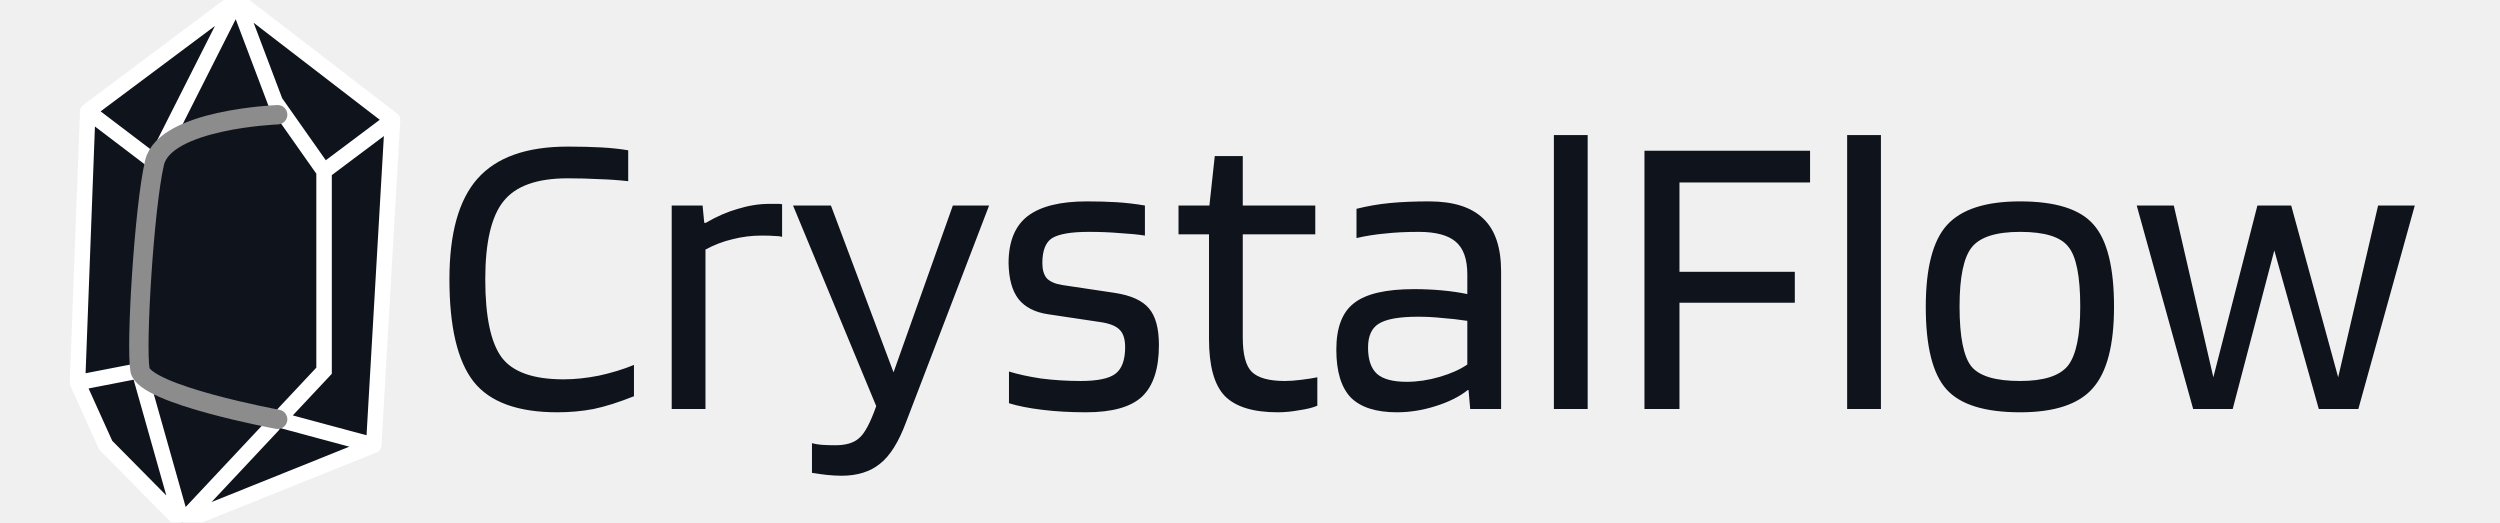
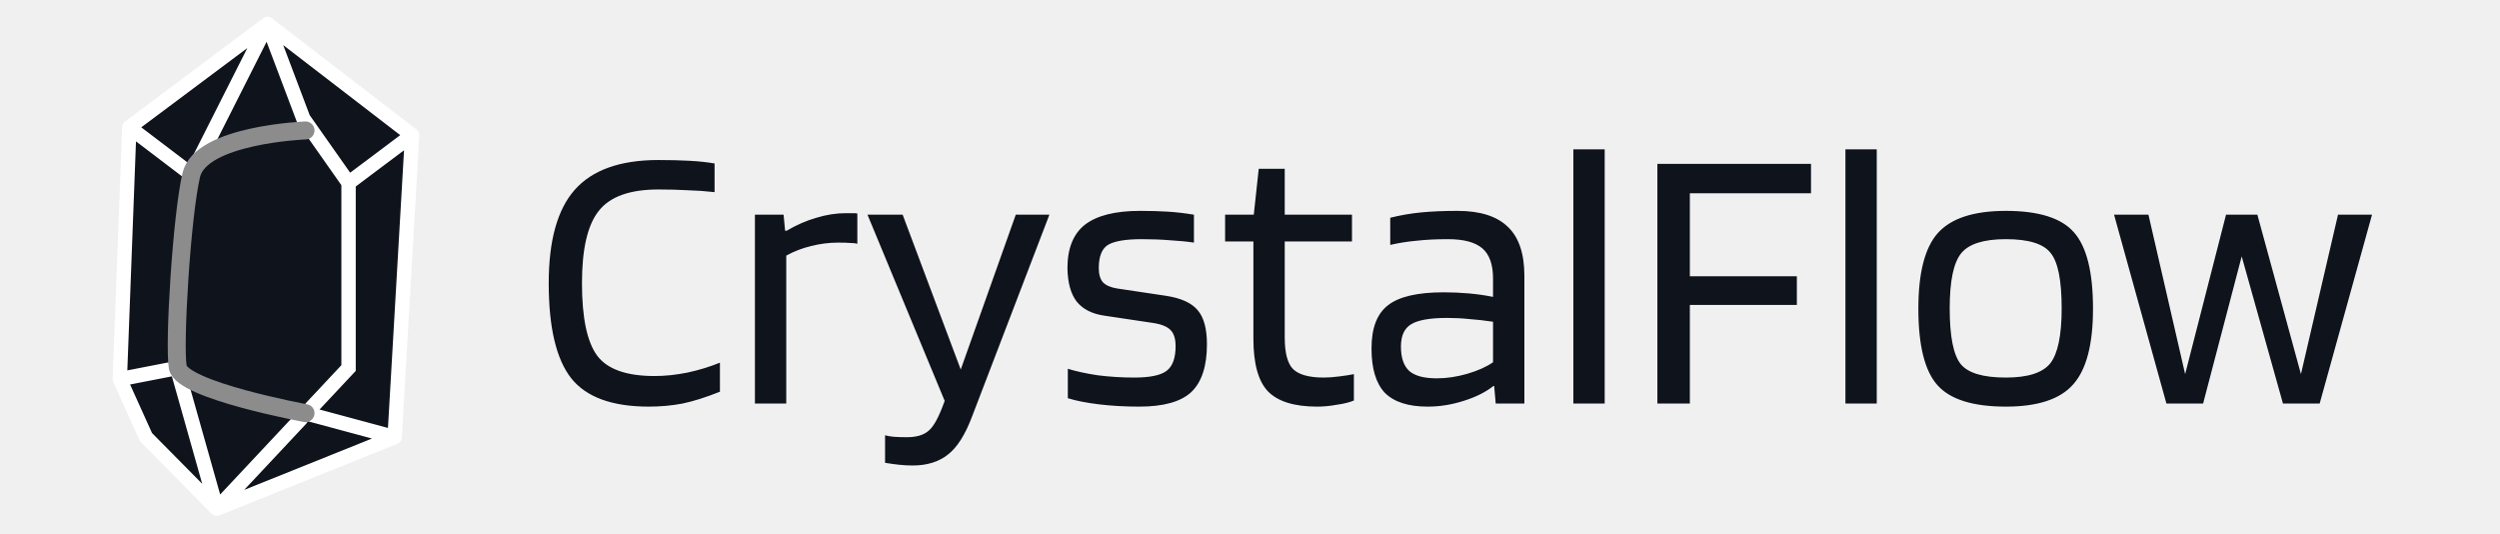
- <svg xmlns="http://www.w3.org/2000/svg" width="1936" height="405" viewBox="0 0 1936 405" fill="none">
-   <g clip-path="url(#clip0_48_24)">
-     <path d="M67.957 86.196L60 296.38L81.88 344.783L140.891 404.456L289.413 344.783L304 92.826L250.957 132.609L213.163 78.902L183.326 0L67.957 86.196Z" fill="#0F131C" />
-     <path d="M250.957 132.609L304 92.826L183.326 0L213.163 78.902L250.957 132.609Z" fill="#0F131C" />
-     <path d="M117.685 123.989L67.957 86.196M67.957 86.196L60 296.38M67.957 86.196L183.326 0M60 296.38L102.435 288.129M60 296.38L81.88 344.783L140.891 404.456M211.174 329.517L140.891 404.456M140.891 404.456L109.238 292.402M140.891 404.456L289.413 344.783M215.512 324.891L289.413 344.783M219.793 320.326L250.957 287.098V132.609M250.957 132.609L304 92.826M250.957 132.609L213.163 78.902L183.326 0M304 92.826L289.413 344.783M304 92.826L183.326 0M183.326 0L123.024 119.348" stroke="white" stroke-width="12" stroke-linecap="round" />
-     <path d="M215.024 324.72C215.024 324.72 111.717 305.663 108.402 286.435C105.087 267.207 111.717 159.794 119.674 125.978C127.63 92.163 215.024 88.848 215.024 88.848" stroke="#8C8C8C" stroke-width="15" stroke-linecap="round" />
-     <path d="M436.399 293.76C445.118 293.76 454.263 292.803 463.833 290.889C473.616 288.763 482.654 285.998 490.948 282.595V306.839C479.251 311.518 468.831 314.814 459.686 316.728C450.754 318.43 441.397 319.28 431.614 319.28C400.99 319.28 379.404 311.412 366.857 295.674C354.31 279.724 348.036 253.247 348.036 216.243C348.036 180.728 355.267 154.783 369.728 138.407C384.402 121.819 407.689 113.525 439.589 113.525C449.372 113.525 458.091 113.738 465.747 114.163C473.403 114.589 480.315 115.333 486.482 116.396V140.321C479.039 139.471 471.489 138.939 463.833 138.726C456.39 138.301 448.308 138.088 439.589 138.088C415.77 138.088 399.182 144.043 389.825 155.952C380.468 167.649 375.789 187.746 375.789 216.243C375.789 245.166 380.042 265.369 388.549 276.853C397.056 288.125 413.006 293.76 436.399 293.76ZM546.319 316.728H520.161V159.142H544.086L545.362 172.54H546.638C554.932 167.649 563.226 164.034 571.52 161.694C579.814 159.142 588.002 157.866 596.083 157.866C599.486 157.866 601.719 157.866 602.782 157.866C604.058 157.866 605.015 157.973 605.653 158.185V183.386C604.165 182.961 602.251 182.748 599.911 182.748C597.785 182.536 594.382 182.429 589.703 182.429C582.047 182.429 574.498 183.386 567.054 185.3C559.824 187.002 552.912 189.66 546.319 193.275V316.728ZM646.976 344.8C655.058 344.8 661.119 342.993 665.159 339.377C669.413 335.975 673.879 327.681 678.557 314.495L614.119 159.142H643.467L691.955 288.337L737.891 159.142H765.963L701.525 327.255C695.783 342.567 689.084 353.201 681.428 359.155C673.772 365.323 663.883 368.406 651.761 368.406C648.146 368.406 644.318 368.194 640.277 367.768C636.449 367.343 632.621 366.811 628.793 366.173V343.205C631.133 343.843 633.685 344.269 636.449 344.481C639.427 344.694 642.936 344.8 646.976 344.8ZM843.236 179.558C829.625 179.558 820.162 181.153 814.845 184.343C809.741 187.533 807.189 194.02 807.189 203.802C807.189 208.906 808.359 212.841 810.698 215.605C813.25 218.157 817.184 219.859 822.501 220.709L863.014 226.77C875.774 228.684 884.706 232.725 889.81 238.892C894.914 244.847 897.466 254.311 897.466 267.283C897.466 285.573 893.106 298.864 884.387 307.158C875.668 315.24 861.206 319.28 841.003 319.28C828.881 319.28 817.61 318.642 807.189 317.366C796.768 316.09 788.155 314.389 781.35 312.262V287.699C788.155 289.826 796.449 291.634 806.232 293.122C816.227 294.398 826.435 295.036 836.856 295.036C850.041 295.036 859.08 293.122 863.971 289.294C868.862 285.466 871.308 278.661 871.308 268.878C871.308 262.711 869.926 258.245 867.161 255.48C864.396 252.503 859.399 250.483 852.168 249.419L811.655 243.358C801.447 241.87 793.791 237.935 788.687 231.555C783.796 225.175 781.244 215.924 781.031 203.802C781.031 187.214 785.922 175.092 795.705 167.436C805.7 159.78 821.012 155.952 841.641 155.952C850.148 155.952 857.804 156.165 864.609 156.59C871.627 157.016 878.964 157.866 886.62 159.142V182.429C881.091 181.579 874.604 180.941 867.161 180.515C859.718 179.877 851.743 179.558 843.236 179.558ZM1020.14 292.165V314.176C1016.74 315.665 1012.06 316.835 1006.11 317.685C1000.37 318.749 994.837 319.28 989.52 319.28C970.38 319.28 956.663 315.027 948.369 306.52C940.288 298.014 936.247 283.34 936.247 262.498V181.472H912.641V159.142H936.566L940.713 120.862H962.405V159.142H1018.55V181.472H962.405V261.541C962.405 274.514 964.744 283.34 969.423 288.018C974.314 292.697 982.821 295.036 994.943 295.036C998.771 295.036 1003.13 294.717 1008.02 294.079C1013.13 293.441 1017.17 292.803 1020.14 292.165ZM1081.74 319.28C1065.58 319.28 1053.67 315.452 1046.01 307.796C1038.57 299.928 1034.85 287.593 1034.85 270.792C1034.85 253.779 1039.42 241.763 1048.56 234.745C1057.71 227.515 1073.23 223.899 1095.14 223.899C1102.37 223.899 1109.49 224.218 1116.51 224.856C1123.53 225.494 1130.12 226.451 1136.29 227.727V212.415C1136.29 200.719 1133.31 192.318 1127.36 187.214C1121.4 182.11 1111.83 179.558 1098.65 179.558C1088.87 179.558 1080.25 179.984 1072.81 180.834C1065.37 181.472 1057.92 182.642 1050.48 184.343V161.694C1058.99 159.568 1067.6 158.079 1076.32 157.228C1085.25 156.378 1095.35 155.952 1106.62 155.952C1125.55 155.952 1139.59 160.418 1148.73 169.35C1157.88 178.07 1162.45 191.68 1162.45 210.182V316.728H1138.52L1137.25 302.054H1136.61C1130.23 307.158 1121.93 311.305 1111.73 314.495C1101.73 317.685 1091.74 319.28 1081.74 319.28ZM1098.01 245.272C1083.55 245.272 1073.45 247.08 1067.7 250.695C1062.18 254.098 1059.41 260.265 1059.41 269.197C1059.41 278.555 1061.75 285.36 1066.43 289.613C1071.11 293.654 1078.76 295.674 1089.4 295.674C1097.69 295.674 1106.2 294.398 1114.92 291.846C1123.64 289.294 1130.76 286.104 1136.29 282.276V248.462C1129.27 247.399 1122.68 246.655 1116.51 246.229C1110.56 245.591 1104.39 245.272 1098.01 245.272ZM1229.49 104.593V316.728H1203.33V104.593H1229.49ZM1300.58 234.426V316.728H1273.47V116.715H1401.71V141.278H1300.58V210.501H1389.9V234.426H1300.58ZM1456.59 104.593V316.728H1430.43V104.593H1456.59ZM1637.1 237.616C1637.1 267.39 1631.57 288.444 1620.51 300.778C1609.67 313.113 1590.95 319.28 1564.37 319.28C1536.94 319.28 1517.9 313.326 1507.27 301.416C1496.64 289.507 1491.32 268.24 1491.32 237.616C1491.32 207.63 1496.74 186.576 1507.59 174.454C1518.65 162.12 1537.57 155.952 1564.37 155.952C1591.8 155.952 1610.73 161.907 1621.15 173.816C1631.79 185.726 1637.1 206.992 1637.1 237.616ZM1517.48 237.297C1517.48 260.691 1520.56 276.215 1526.73 283.871C1532.9 291.315 1545.44 295.036 1564.37 295.036C1582.66 295.036 1594.99 291.102 1601.37 283.233C1607.75 275.152 1610.94 259.84 1610.94 237.297C1610.94 213.904 1607.86 198.486 1601.69 191.042C1595.74 183.386 1583.3 179.558 1564.37 179.558C1545.87 179.558 1533.43 183.493 1527.05 191.361C1520.67 199.23 1517.48 214.542 1517.48 237.297ZM1841.61 159.142H1870L1826.3 316.728H1795.67L1761.22 193.913L1729 316.728H1698.38L1654.67 159.142H1683.38L1714.01 292.165L1748.14 159.142H1774.3L1810.67 292.165L1841.61 159.142Z" fill="#0F131C" />
-   </g>
-   <defs>
-     <clipPath id="clip0_48_24">
-       <rect width="1936" height="404.457" fill="white" />
-     </clipPath>
-   </defs>
+ <svg xmlns="http://www.w3.org/2000/svg" width="2086" height="445" viewBox="0 0 2086 445" fill="none">
+   <path d="M107.957 106.196L100 316.38L121.88 364.783L180.891 424.457L329.413 364.783L344 112.826L290.957 152.609L253.163 98.902L223.326 20L107.957 106.196Z" fill="#0F131C" />
+   <path d="M290.957 152.609L344 112.826L223.326 20L253.163 98.902L290.957 152.609Z" fill="#0F131C" />
+   <path d="M157.685 143.989L107.957 106.196M107.957 106.196L100 316.38M107.957 106.196L223.326 20M100 316.38L142.435 308.129M100 316.38L121.88 364.783L180.891 424.456M251.174 349.517L180.891 424.456M180.891 424.456L149.238 312.402M180.891 424.456L329.413 364.783M255.512 344.891L329.413 364.783M259.793 340.326L290.957 307.098V152.609M290.957 152.609L344 112.826M290.957 152.609L253.163 98.902L223.326 20M344 112.826L329.413 364.783M344 112.826L223.326 20M223.326 20L163.024 139.348" stroke="white" stroke-width="12" stroke-linecap="round" />
+   <path d="M255.024 344.72C255.024 344.72 151.717 325.663 148.402 306.435C145.087 287.207 151.717 179.794 159.674 145.978C167.63 112.163 255.024 108.848 255.024 108.848" stroke="#8C8C8C" stroke-width="15" stroke-linecap="round" />
+   <path d="M546.399 313.76C555.118 313.76 564.263 312.803 573.833 310.889C583.616 308.763 592.654 305.998 600.948 302.595V326.839C589.251 331.518 578.831 334.814 569.686 336.728C560.754 338.43 551.397 339.28 541.614 339.28C510.99 339.28 489.404 331.412 476.857 315.674C464.31 299.724 458.036 273.247 458.036 236.243C458.036 200.728 465.267 174.783 479.728 158.407C494.402 141.819 517.689 133.525 549.589 133.525C559.372 133.525 568.091 133.738 575.747 134.163C583.403 134.589 590.315 135.333 596.482 136.396V160.321C589.039 159.471 581.489 158.939 573.833 158.726C566.39 158.301 558.308 158.088 549.589 158.088C525.77 158.088 509.182 164.043 499.825 175.952C490.468 187.649 485.789 207.746 485.789 236.243C485.789 265.166 490.042 285.369 498.549 296.853C507.056 308.125 523.006 313.76 546.399 313.76ZM656.319 336.728H630.161V179.142H654.086L655.362 192.54H656.638C664.932 187.649 673.226 184.034 681.52 181.694C689.814 179.142 698.002 177.866 706.083 177.866C709.486 177.866 711.719 177.866 712.782 177.866C714.058 177.866 715.015 177.973 715.653 178.185V203.386C714.165 202.961 712.251 202.748 709.911 202.748C707.785 202.536 704.382 202.429 699.703 202.429C692.047 202.429 684.498 203.386 677.054 205.3C669.824 207.002 662.912 209.66 656.319 213.275V336.728ZM756.976 364.8C765.058 364.8 771.119 362.993 775.159 359.377C779.413 355.975 783.879 347.681 788.557 334.495L724.119 179.142H753.467L801.955 308.337L847.891 179.142H875.963L811.525 347.255C805.783 362.567 799.084 373.201 791.428 379.155C783.772 385.323 773.883 388.406 761.761 388.406C758.146 388.406 754.318 388.194 750.277 387.768C746.449 387.343 742.621 386.811 738.793 386.173V363.205C741.133 363.843 743.685 364.269 746.449 364.481C749.427 364.694 752.936 364.8 756.976 364.8ZM953.236 199.558C939.625 199.558 930.162 201.153 924.845 204.343C919.741 207.533 917.189 214.02 917.189 223.802C917.189 228.906 918.359 232.841 920.698 235.605C923.25 238.157 927.184 239.859 932.501 240.709L973.014 246.77C985.774 248.684 994.706 252.725 999.81 258.892C1004.91 264.847 1007.47 274.311 1007.47 287.283C1007.47 305.573 1003.11 318.864 994.387 327.158C985.668 335.24 971.206 339.28 951.003 339.28C938.881 339.28 927.61 338.642 917.189 337.366C906.768 336.09 898.155 334.389 891.35 332.262V307.699C898.155 309.826 906.449 311.634 916.232 313.122C926.227 314.398 936.435 315.036 946.856 315.036C960.041 315.036 969.08 313.122 973.971 309.294C978.862 305.466 981.308 298.661 981.308 288.878C981.308 282.711 979.926 278.245 977.161 275.48C974.396 272.503 969.399 270.483 962.168 269.419L921.655 263.358C911.447 261.87 903.791 257.935 898.687 251.555C893.796 245.175 891.244 235.924 891.031 223.802C891.031 207.214 895.922 195.092 905.705 187.436C915.7 179.78 931.012 175.952 951.641 175.952C960.148 175.952 967.804 176.165 974.609 176.59C981.627 177.016 988.964 177.866 996.62 179.142V202.429C991.091 201.579 984.604 200.941 977.161 200.515C969.718 199.877 961.743 199.558 953.236 199.558ZM1130.14 312.165V334.176C1126.74 335.665 1122.06 336.835 1116.11 337.685C1110.37 338.749 1104.84 339.28 1099.52 339.28C1080.38 339.28 1066.66 335.027 1058.37 326.52C1050.29 318.014 1046.25 303.34 1046.25 282.498V201.472H1022.64V179.142H1046.57L1050.71 140.862H1072.41V179.142H1128.55V201.472H1072.41V281.541C1072.41 294.514 1074.74 303.34 1079.42 308.018C1084.31 312.697 1092.82 315.036 1104.94 315.036C1108.77 315.036 1113.13 314.717 1118.02 314.079C1123.13 313.441 1127.17 312.803 1130.14 312.165ZM1191.74 339.28C1175.58 339.28 1163.67 335.452 1156.01 327.796C1148.57 319.928 1144.85 307.593 1144.85 290.792C1144.85 273.779 1149.42 261.763 1158.56 254.745C1167.71 247.515 1183.23 243.899 1205.14 243.899C1212.37 243.899 1219.49 244.218 1226.51 244.856C1233.53 245.494 1240.12 246.451 1246.29 247.727V232.415C1246.29 220.719 1243.31 212.318 1237.36 207.214C1231.4 202.11 1221.83 199.558 1208.65 199.558C1198.87 199.558 1190.25 199.984 1182.81 200.834C1175.37 201.472 1167.92 202.642 1160.48 204.343V181.694C1168.99 179.568 1177.6 178.079 1186.32 177.228C1195.25 176.378 1205.35 175.952 1216.62 175.952C1235.55 175.952 1249.59 180.418 1258.73 189.35C1267.88 198.07 1272.45 211.68 1272.45 230.182V336.728H1248.52L1247.25 322.054H1246.61C1240.23 327.158 1231.93 331.305 1221.73 334.495C1211.73 337.685 1201.74 339.28 1191.74 339.28ZM1208.01 265.272C1193.55 265.272 1183.45 267.08 1177.7 270.695C1172.18 274.098 1169.41 280.265 1169.41 289.197C1169.41 298.555 1171.75 305.36 1176.43 309.613C1181.11 313.654 1188.76 315.674 1199.4 315.674C1207.69 315.674 1216.2 314.398 1224.92 311.846C1233.64 309.294 1240.76 306.104 1246.29 302.276V268.462C1239.27 267.399 1232.68 266.655 1226.51 266.229C1220.56 265.591 1214.39 265.272 1208.01 265.272ZM1339.49 124.593V336.728H1313.33V124.593H1339.49ZM1410.58 254.426V336.728H1383.47V136.715H1511.71V161.278H1410.58V230.501H1499.9V254.426H1410.58ZM1566.59 124.593V336.728H1540.43V124.593H1566.59ZM1747.1 257.616C1747.1 287.39 1741.57 308.444 1730.51 320.778C1719.67 333.113 1700.95 339.28 1674.37 339.28C1646.94 339.28 1627.9 333.326 1617.27 321.416C1606.64 309.507 1601.32 288.24 1601.32 257.616C1601.32 227.63 1606.74 206.576 1617.59 194.454C1628.65 182.12 1647.57 175.952 1674.37 175.952C1701.8 175.952 1720.73 181.907 1731.15 193.816C1741.79 205.726 1747.1 226.992 1747.1 257.616ZM1627.48 257.297C1627.48 280.691 1630.56 296.215 1636.73 303.871C1642.9 311.315 1655.44 315.036 1674.37 315.036C1692.66 315.036 1704.99 311.102 1711.37 303.233C1717.75 295.152 1720.94 279.84 1720.94 257.297C1720.94 233.904 1717.86 218.486 1711.69 211.042C1705.74 203.386 1693.3 199.558 1674.37 199.558C1655.87 199.558 1643.43 203.493 1637.05 211.361C1630.67 219.23 1627.48 234.542 1627.48 257.297ZM1951.61 179.142H1980L1936.3 336.728H1905.67L1871.22 213.913L1839 336.728H1808.38L1764.67 179.142H1793.38L1824.01 312.165L1858.14 179.142H1884.3L1920.67 312.165L1951.61 179.142Z" fill="#0F131C" />
</svg>
